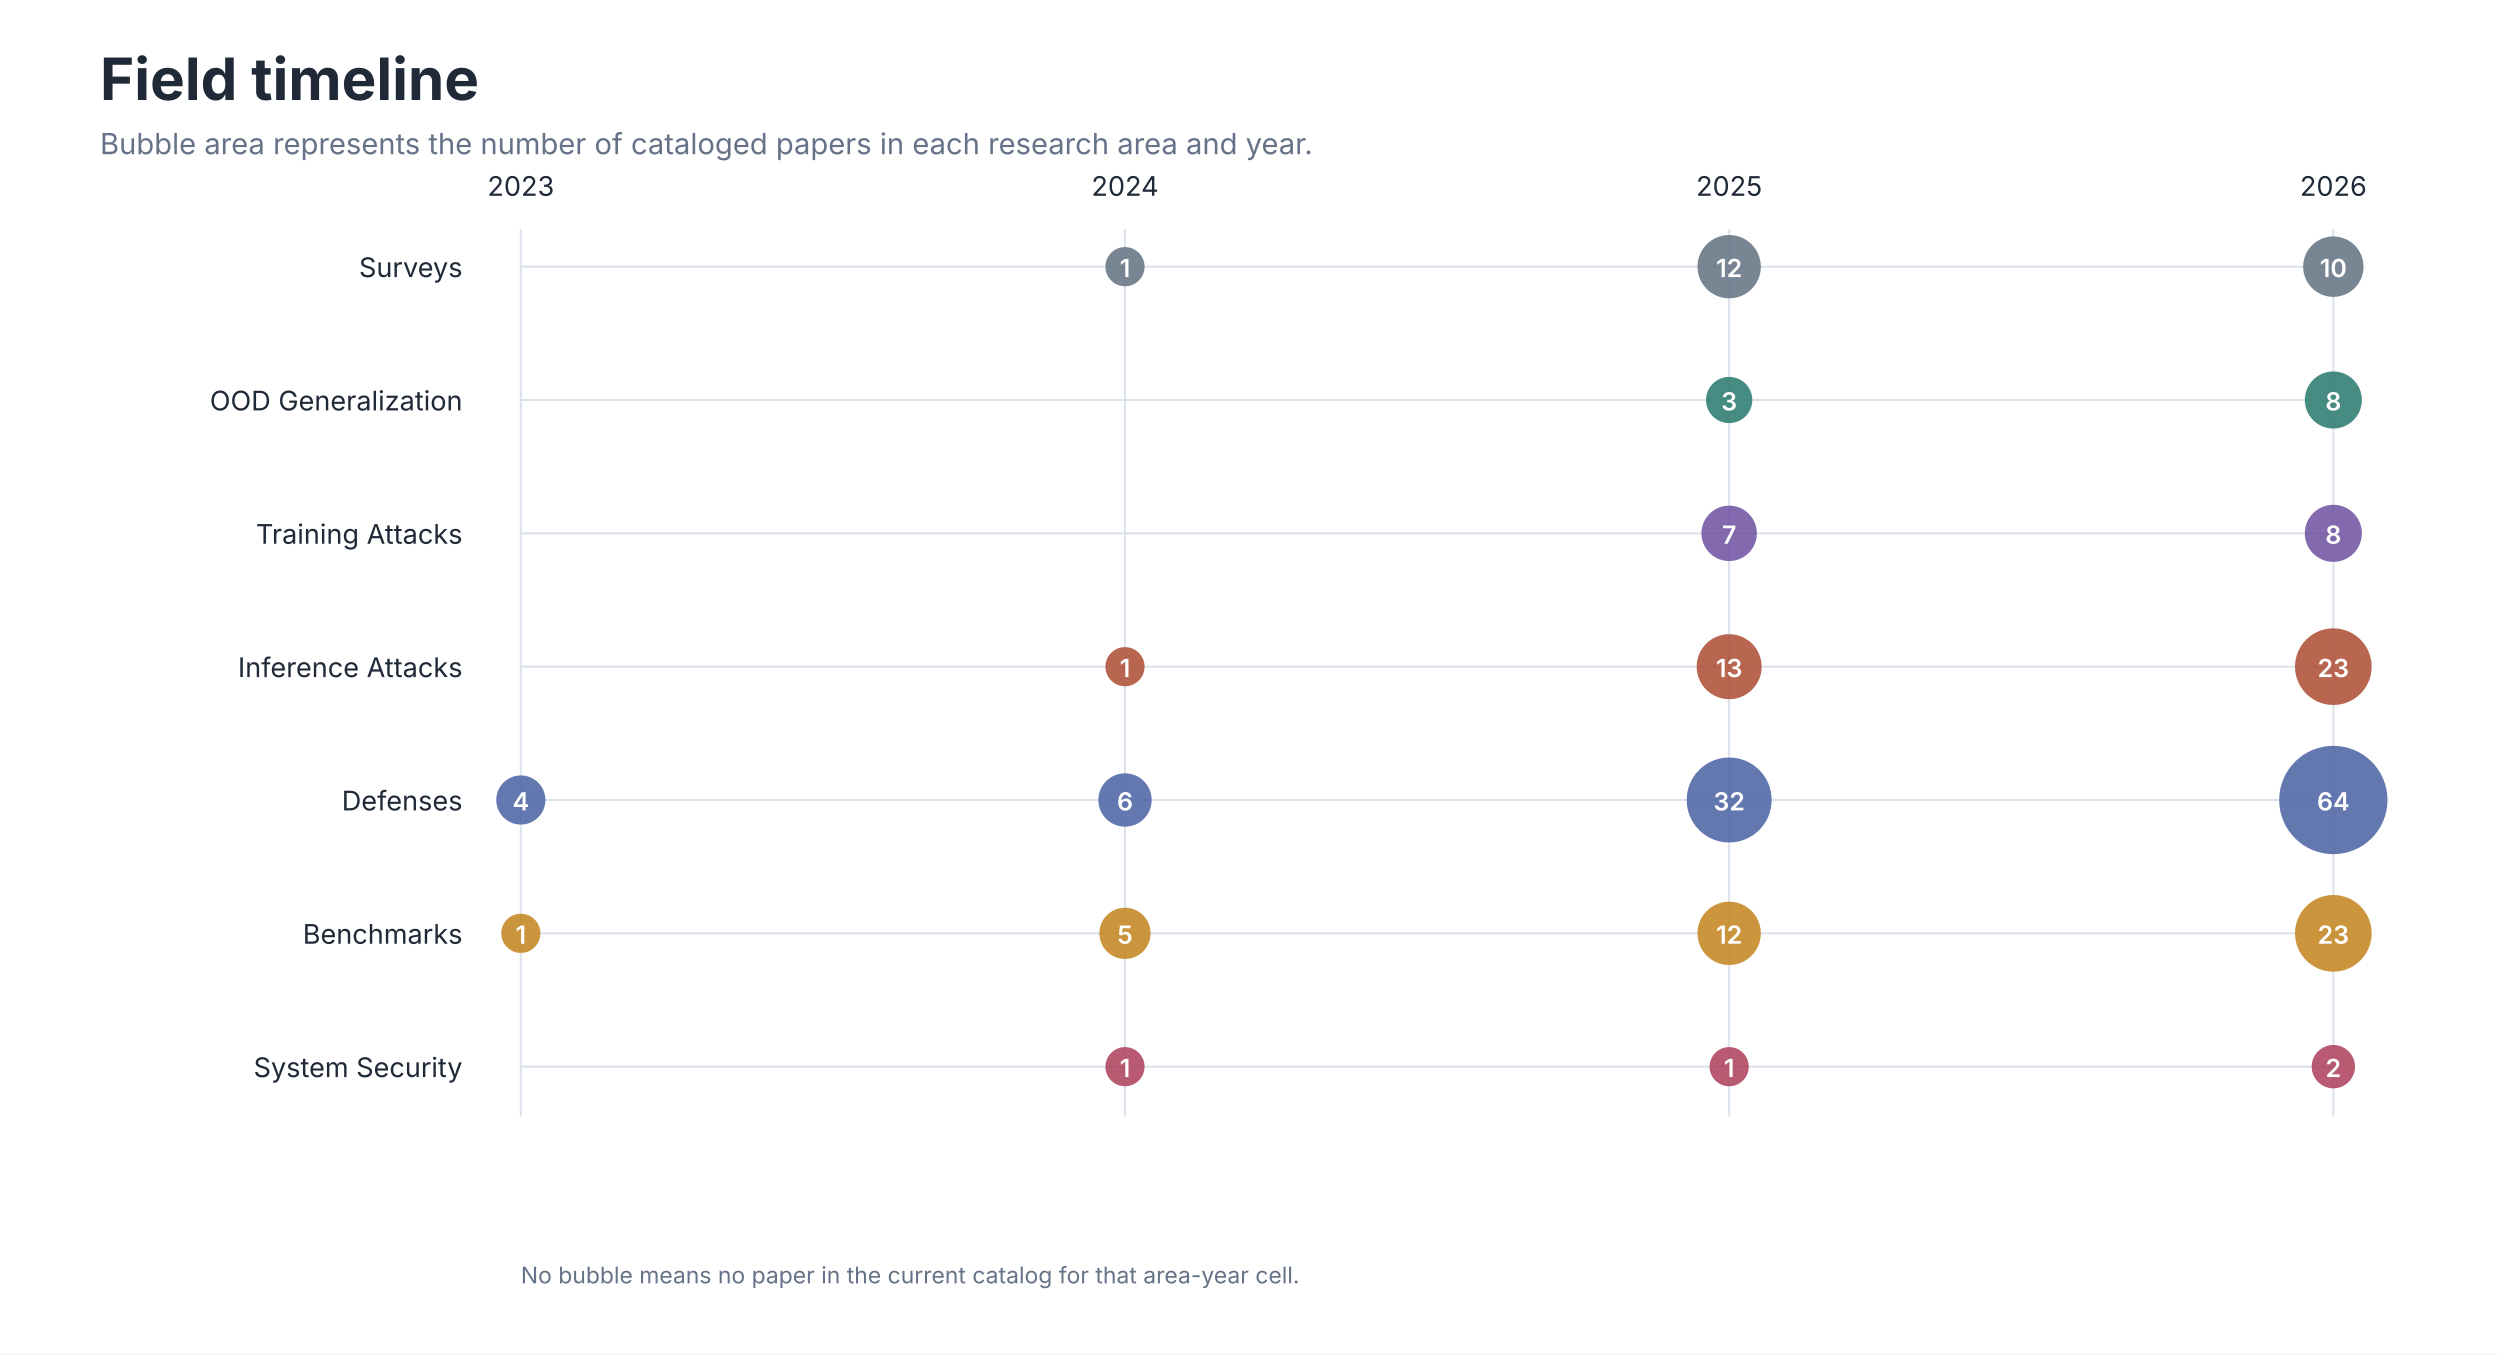
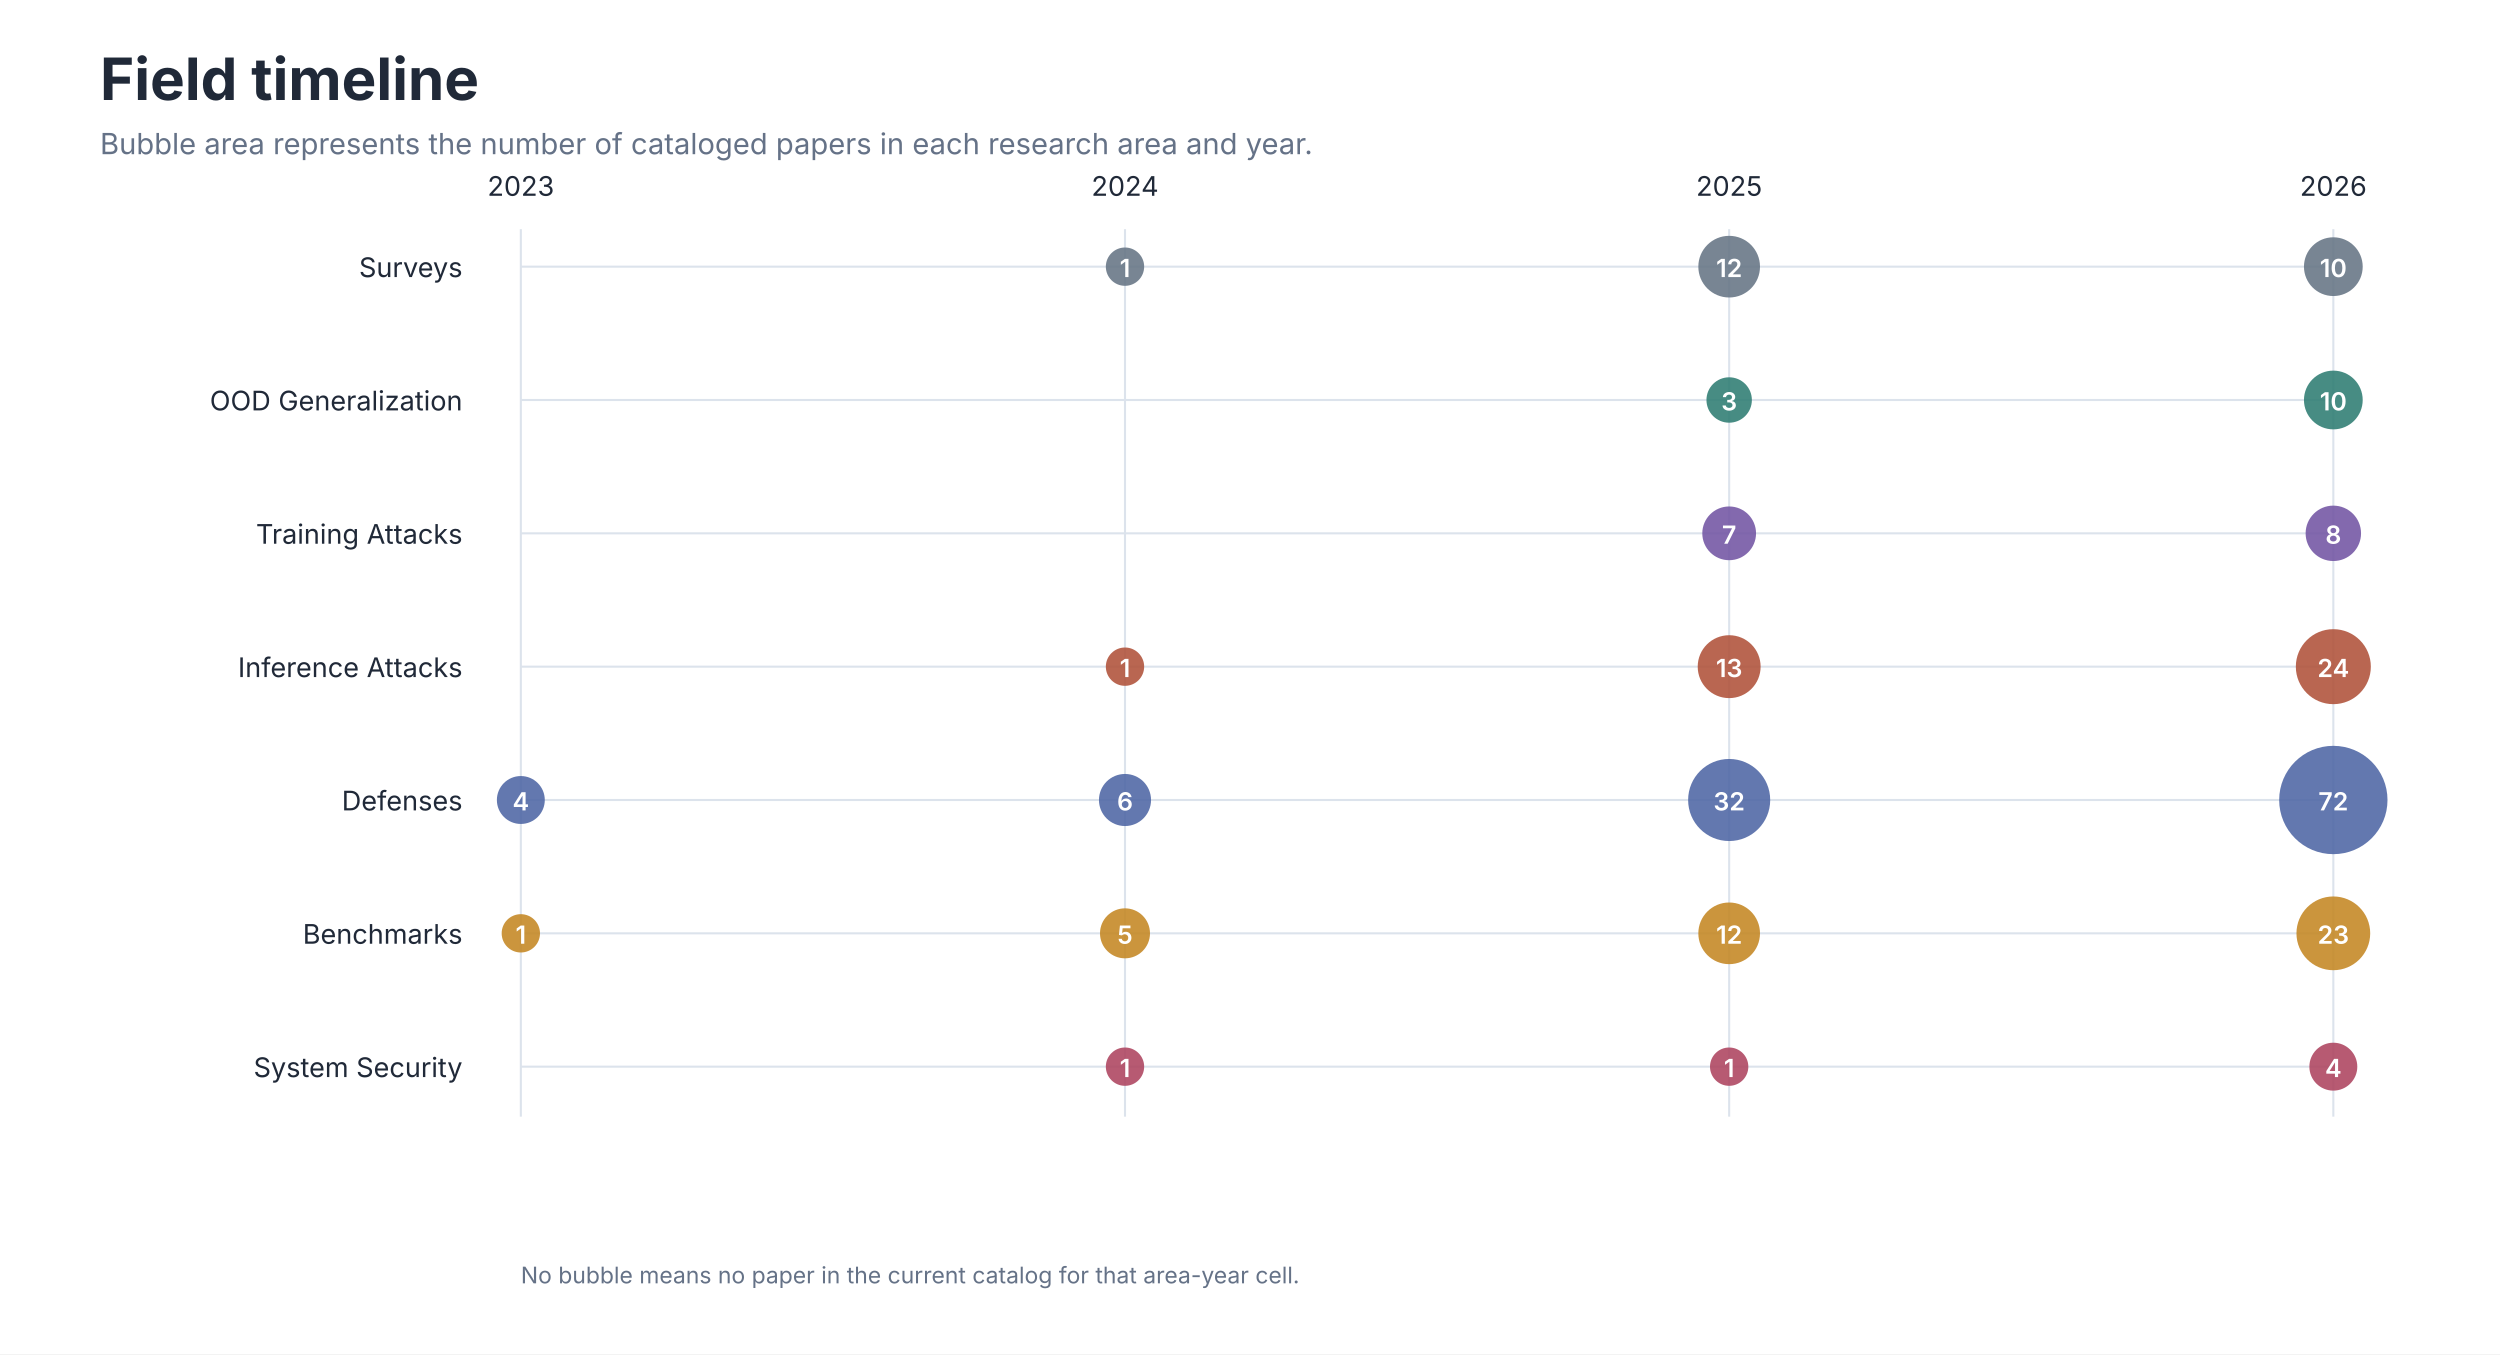
<svg xmlns="http://www.w3.org/2000/svg" role="img" aria-labelledby="title desc" viewBox="0 0 1200 650">
  <style>
text { font-family: -apple-system, BlinkMacSystemFont, 'Segoe UI', sans-serif; }
.title { font-size: 28px; font-weight: 650; fill: #202938; }
.subtitle { font-size: 14px; fill: #657287; }
.axis { font-size: 13px; fill: #657287; }
.label { font-size: 13px; fill: #202938; }
.small { font-size: 11px; fill: #657287; }
</style>
  <rect width="1200" height="650" fill="#FFFFFF" />
  <text class="title" x="48" y="48">Field timeline</text>
  <text class="subtitle" x="48" y="74">Bubble area represents the number of cataloged papers in each research area and year.</text>
  <line x1="250.0" y1="110" x2="250.0" y2="536" stroke="#DCE3EC" />
  <text class="label" x="250.0" y="94" text-anchor="middle">2023</text>
  <line x1="540.0" y1="110" x2="540.0" y2="536" stroke="#DCE3EC" />
  <text class="label" x="540.0" y="94" text-anchor="middle">2024</text>
  <line x1="830.0" y1="110" x2="830.0" y2="536" stroke="#DCE3EC" />
  <text class="label" x="830.0" y="94" text-anchor="middle">2025</text>
  <line x1="1120.0" y1="110" x2="1120.0" y2="536" stroke="#DCE3EC" />
  <text class="label" x="1120.0" y="94" text-anchor="middle">2026</text>
  <text class="label" x="222" y="133" text-anchor="end">Surveys</text>
  <line x1="250" y1="128" x2="1120" y2="128" stroke="#DCE3EC" />
-   <circle cx="540.0" cy="128" r="9.4" fill="#667585" fill-opacity="0.88" />
+   <circle cx="540.0" cy="128" r="9.2" fill="#667585" fill-opacity="0.88" />
  <text x="540.0" y="133" text-anchor="middle" font-size="12" font-weight="600" fill="#FFFFFF">1</text>
-   <circle cx="830.0" cy="128" r="15.2" fill="#667585" fill-opacity="0.88" />
+   <circle cx="830.0" cy="128" r="14.8" fill="#667585" fill-opacity="0.88" />
  <text x="830.0" y="133" text-anchor="middle" font-size="12" font-weight="600" fill="#FFFFFF">12</text>
-   <circle cx="1120.0" cy="128" r="14.5" fill="#667585" fill-opacity="0.88" />
+   <circle cx="1120.0" cy="128" r="14.1" fill="#667585" fill-opacity="0.88" />
  <text x="1120.0" y="133" text-anchor="middle" font-size="12" font-weight="600" fill="#FFFFFF">10</text>
  <text class="label" x="222" y="197" text-anchor="end">OOD Generalization</text>
  <line x1="250" y1="192" x2="1120" y2="192" stroke="#DCE3EC" />
-   <circle cx="830.0" cy="192" r="11.1" fill="#2F7D73" fill-opacity="0.88" />
+   <circle cx="830.0" cy="192" r="10.9" fill="#2F7D73" fill-opacity="0.88" />
  <text x="830.0" y="197" text-anchor="middle" font-size="12" font-weight="600" fill="#FFFFFF">3</text>
-   <circle cx="1120.0" cy="192" r="13.7" fill="#2F7D73" fill-opacity="0.88" />
-   <text x="1120.0" y="197" text-anchor="middle" font-size="12" font-weight="600" fill="#FFFFFF">8</text>
+   <circle cx="1120.0" cy="192" r="14.1" fill="#2F7D73" fill-opacity="0.88" />
+   <text x="1120.0" y="197" text-anchor="middle" font-size="12" font-weight="600" fill="#FFFFFF">10</text>
  <text class="label" x="222" y="261" text-anchor="end">Training Attacks</text>
  <line x1="250" y1="256" x2="1120" y2="256" stroke="#DCE3EC" />
-   <circle cx="830.0" cy="256" r="13.3" fill="#7356A3" fill-opacity="0.88" />
+   <circle cx="830.0" cy="256" r="12.9" fill="#7356A3" fill-opacity="0.88" />
  <text x="830.0" y="261" text-anchor="middle" font-size="12" font-weight="600" fill="#FFFFFF">7</text>
-   <circle cx="1120.0" cy="256" r="13.7" fill="#7356A3" fill-opacity="0.88" />
+   <circle cx="1120.0" cy="256" r="13.3" fill="#7356A3" fill-opacity="0.88" />
  <text x="1120.0" y="261" text-anchor="middle" font-size="12" font-weight="600" fill="#FFFFFF">8</text>
  <text class="label" x="222" y="325" text-anchor="end">Inference Attacks</text>
  <line x1="250" y1="320" x2="1120" y2="320" stroke="#DCE3EC" />
-   <circle cx="540.0" cy="320" r="9.4" fill="#B0523A" fill-opacity="0.88" />
+   <circle cx="540.0" cy="320" r="9.2" fill="#B0523A" fill-opacity="0.88" />
  <text x="540.0" y="325" text-anchor="middle" font-size="12" font-weight="600" fill="#FFFFFF">1</text>
-   <circle cx="830.0" cy="320" r="15.6" fill="#B0523A" fill-opacity="0.88" />
+   <circle cx="830.0" cy="320" r="15.1" fill="#B0523A" fill-opacity="0.88" />
  <text x="830.0" y="325" text-anchor="middle" font-size="12" font-weight="600" fill="#FFFFFF">13</text>
-   <circle cx="1120.0" cy="320" r="18.4" fill="#B0523A" fill-opacity="0.88" />
-   <text x="1120.0" y="325" text-anchor="middle" font-size="12" font-weight="600" fill="#FFFFFF">23</text>
+   <circle cx="1120.0" cy="320" r="18.0" fill="#B0523A" fill-opacity="0.88" />
+   <text x="1120.0" y="325" text-anchor="middle" font-size="12" font-weight="600" fill="#FFFFFF">24</text>
  <text class="label" x="222" y="389" text-anchor="end">Defenses</text>
  <line x1="250" y1="384" x2="1120" y2="384" stroke="#DCE3EC" />
-   <circle cx="250.0" cy="384" r="11.8" fill="#4F67A5" fill-opacity="0.88" />
+   <circle cx="250.0" cy="384" r="11.5" fill="#4F67A5" fill-opacity="0.88" />
  <text x="250.0" y="389" text-anchor="middle" font-size="12" font-weight="600" fill="#FFFFFF">4</text>
-   <circle cx="540.0" cy="384" r="12.8" fill="#4F67A5" fill-opacity="0.88" />
+   <circle cx="540.0" cy="384" r="12.5" fill="#4F67A5" fill-opacity="0.88" />
  <text x="540.0" y="389" text-anchor="middle" font-size="12" font-weight="600" fill="#FFFFFF">6</text>
-   <circle cx="830.0" cy="384" r="20.4" fill="#4F67A5" fill-opacity="0.88" />
+   <circle cx="830.0" cy="384" r="19.7" fill="#4F67A5" fill-opacity="0.88" />
  <text x="830.0" y="389" text-anchor="middle" font-size="12" font-weight="600" fill="#FFFFFF">32</text>
  <circle cx="1120.0" cy="384" r="26.0" fill="#4F67A5" fill-opacity="0.88" />
-   <text x="1120.0" y="389" text-anchor="middle" font-size="12" font-weight="600" fill="#FFFFFF">64</text>
+   <text x="1120.0" y="389" text-anchor="middle" font-size="12" font-weight="600" fill="#FFFFFF">72</text>
  <text class="label" x="222" y="453" text-anchor="end">Benchmarks</text>
  <line x1="250" y1="448" x2="1120" y2="448" stroke="#DCE3EC" />
-   <circle cx="250.0" cy="448" r="9.4" fill="#C48724" fill-opacity="0.88" />
+   <circle cx="250.0" cy="448" r="9.2" fill="#C48724" fill-opacity="0.88" />
  <text x="250.0" y="453" text-anchor="middle" font-size="12" font-weight="600" fill="#FFFFFF">1</text>
-   <circle cx="540.0" cy="448" r="12.3" fill="#C48724" fill-opacity="0.88" />
+   <circle cx="540.0" cy="448" r="12.0" fill="#C48724" fill-opacity="0.88" />
  <text x="540.0" y="453" text-anchor="middle" font-size="12" font-weight="600" fill="#FFFFFF">5</text>
-   <circle cx="830.0" cy="448" r="15.2" fill="#C48724" fill-opacity="0.88" />
+   <circle cx="830.0" cy="448" r="14.8" fill="#C48724" fill-opacity="0.88" />
  <text x="830.0" y="453" text-anchor="middle" font-size="12" font-weight="600" fill="#FFFFFF">12</text>
-   <circle cx="1120.0" cy="448" r="18.4" fill="#C48724" fill-opacity="0.88" />
+   <circle cx="1120.0" cy="448" r="17.7" fill="#C48724" fill-opacity="0.88" />
  <text x="1120.0" y="453" text-anchor="middle" font-size="12" font-weight="600" fill="#FFFFFF">23</text>
  <text class="label" x="222" y="517" text-anchor="end">System Security</text>
  <line x1="250" y1="512" x2="1120" y2="512" stroke="#DCE3EC" />
-   <circle cx="540.0" cy="512" r="9.4" fill="#AE4560" fill-opacity="0.88" />
+   <circle cx="540.0" cy="512" r="9.2" fill="#AE4560" fill-opacity="0.88" />
  <text x="540.0" y="517" text-anchor="middle" font-size="12" font-weight="600" fill="#FFFFFF">1</text>
-   <circle cx="830.0" cy="512" r="9.4" fill="#AE4560" fill-opacity="0.88" />
+   <circle cx="830.0" cy="512" r="9.2" fill="#AE4560" fill-opacity="0.88" />
  <text x="830.0" y="517" text-anchor="middle" font-size="12" font-weight="600" fill="#FFFFFF">1</text>
-   <circle cx="1120.0" cy="512" r="10.4" fill="#AE4560" fill-opacity="0.88" />
-   <text x="1120.0" y="517" text-anchor="middle" font-size="12" font-weight="600" fill="#FFFFFF">2</text>
+   <circle cx="1120.0" cy="512" r="11.5" fill="#AE4560" fill-opacity="0.88" />
+   <text x="1120.0" y="517" text-anchor="middle" font-size="12" font-weight="600" fill="#FFFFFF">4</text>
  <text class="small" x="250" y="616">No bubble means no paper in the current catalog for that area-year cell.</text>
</svg>
